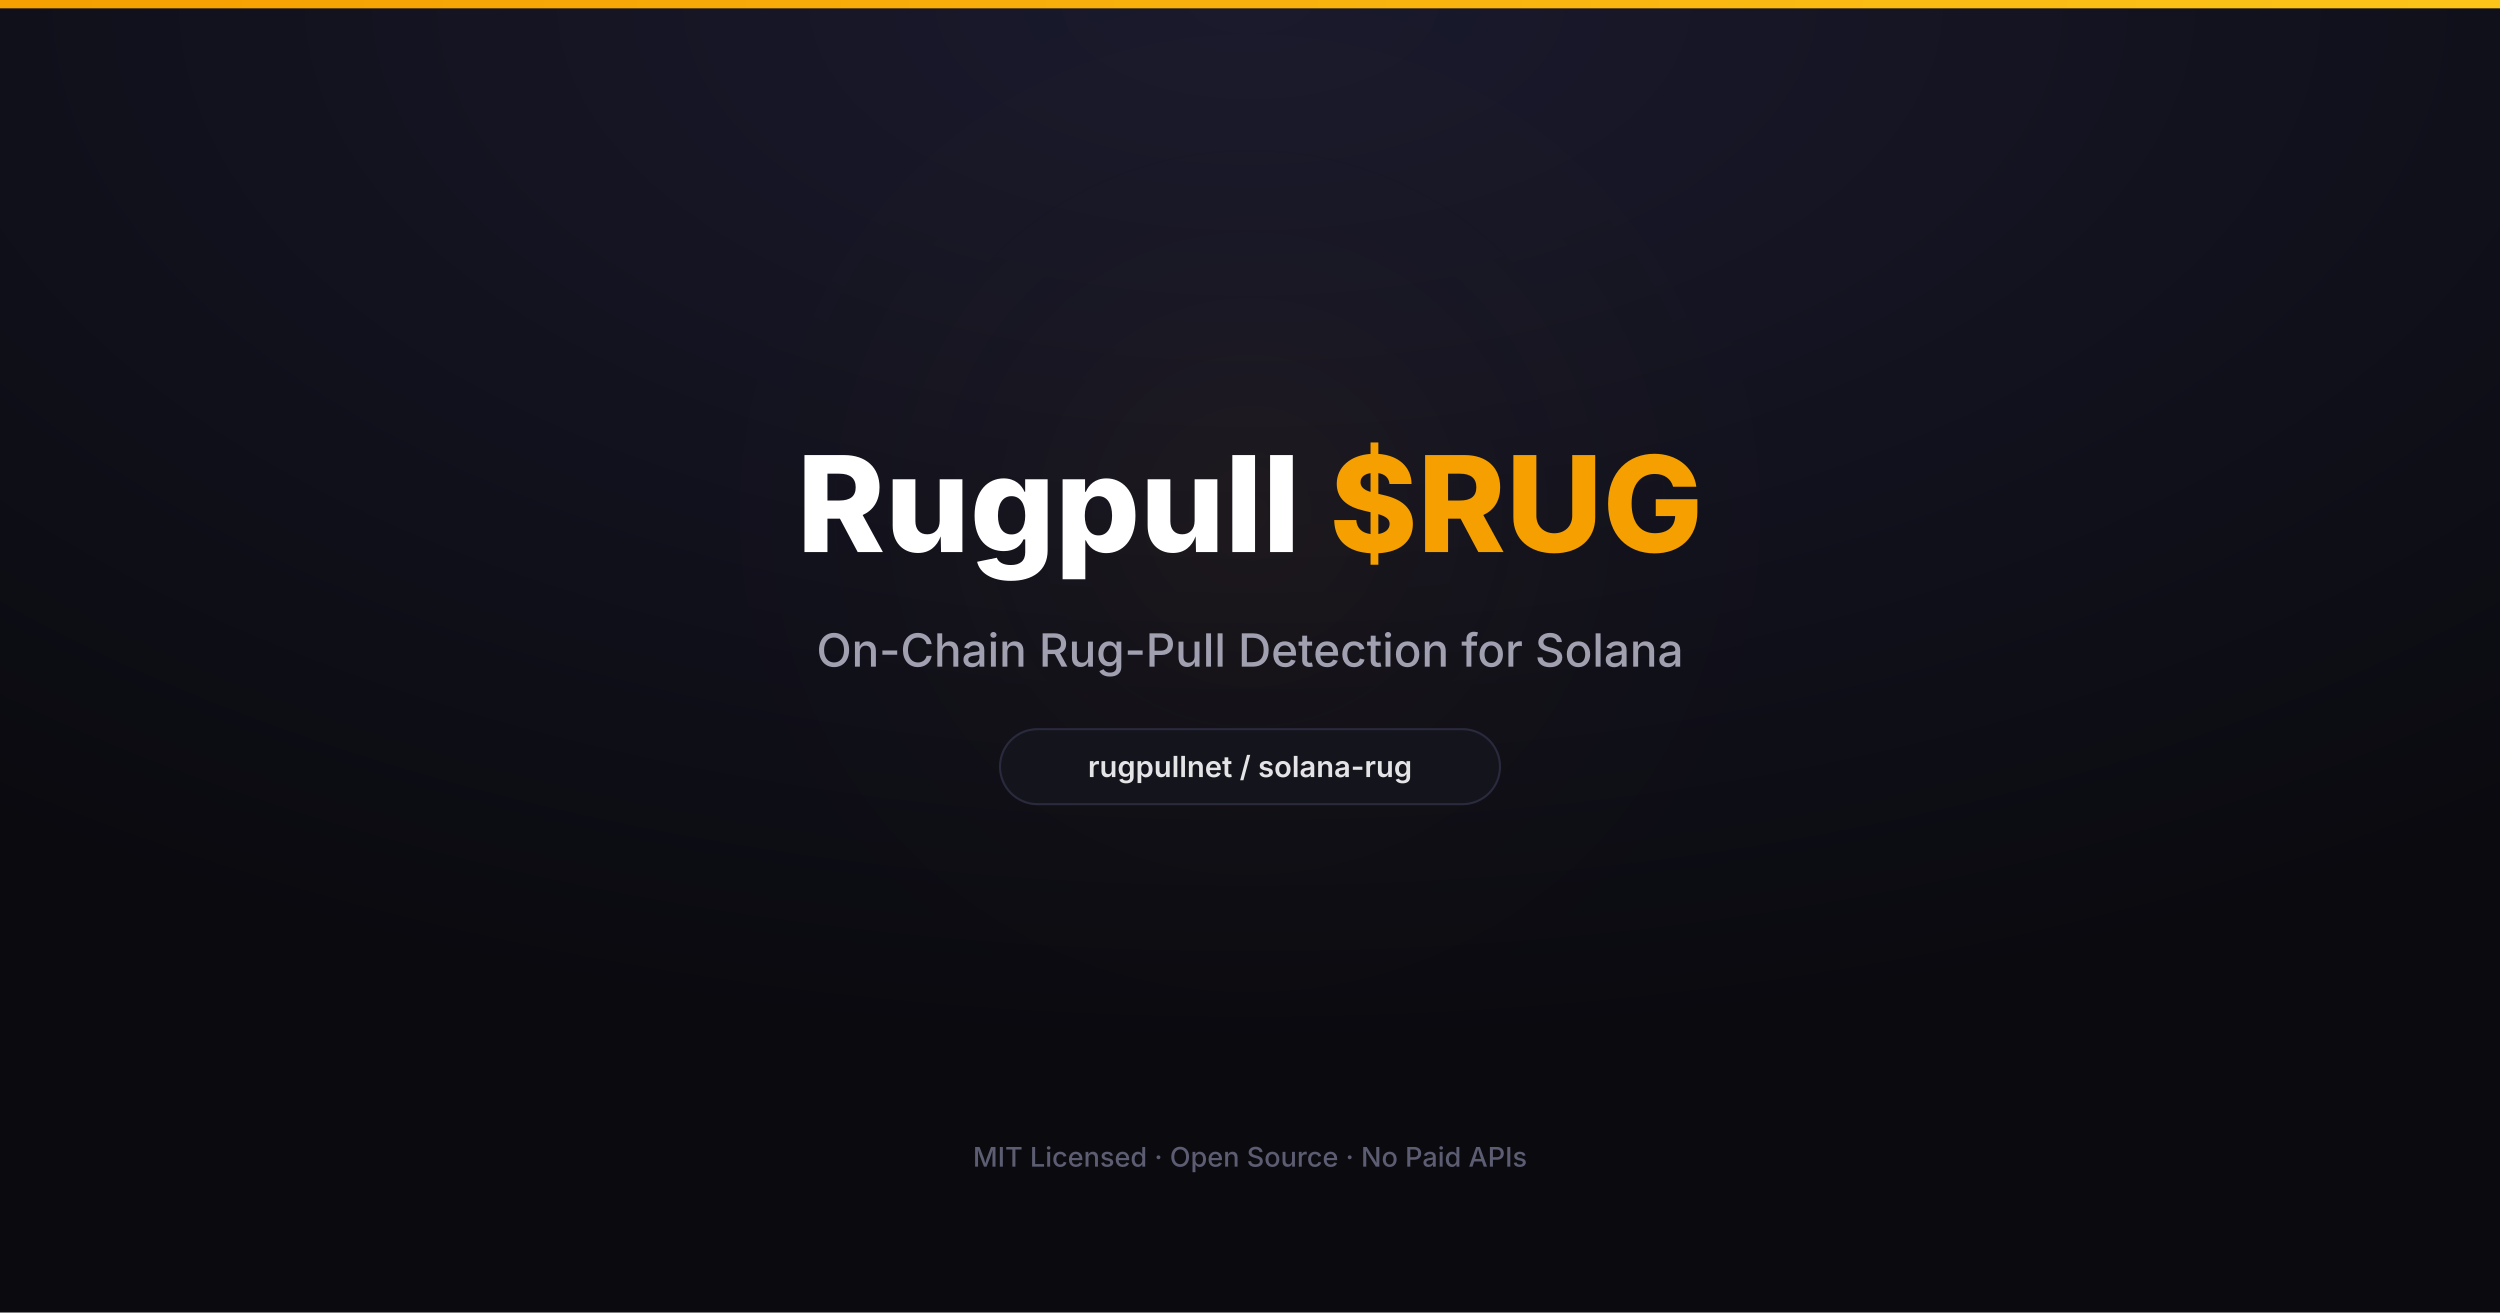
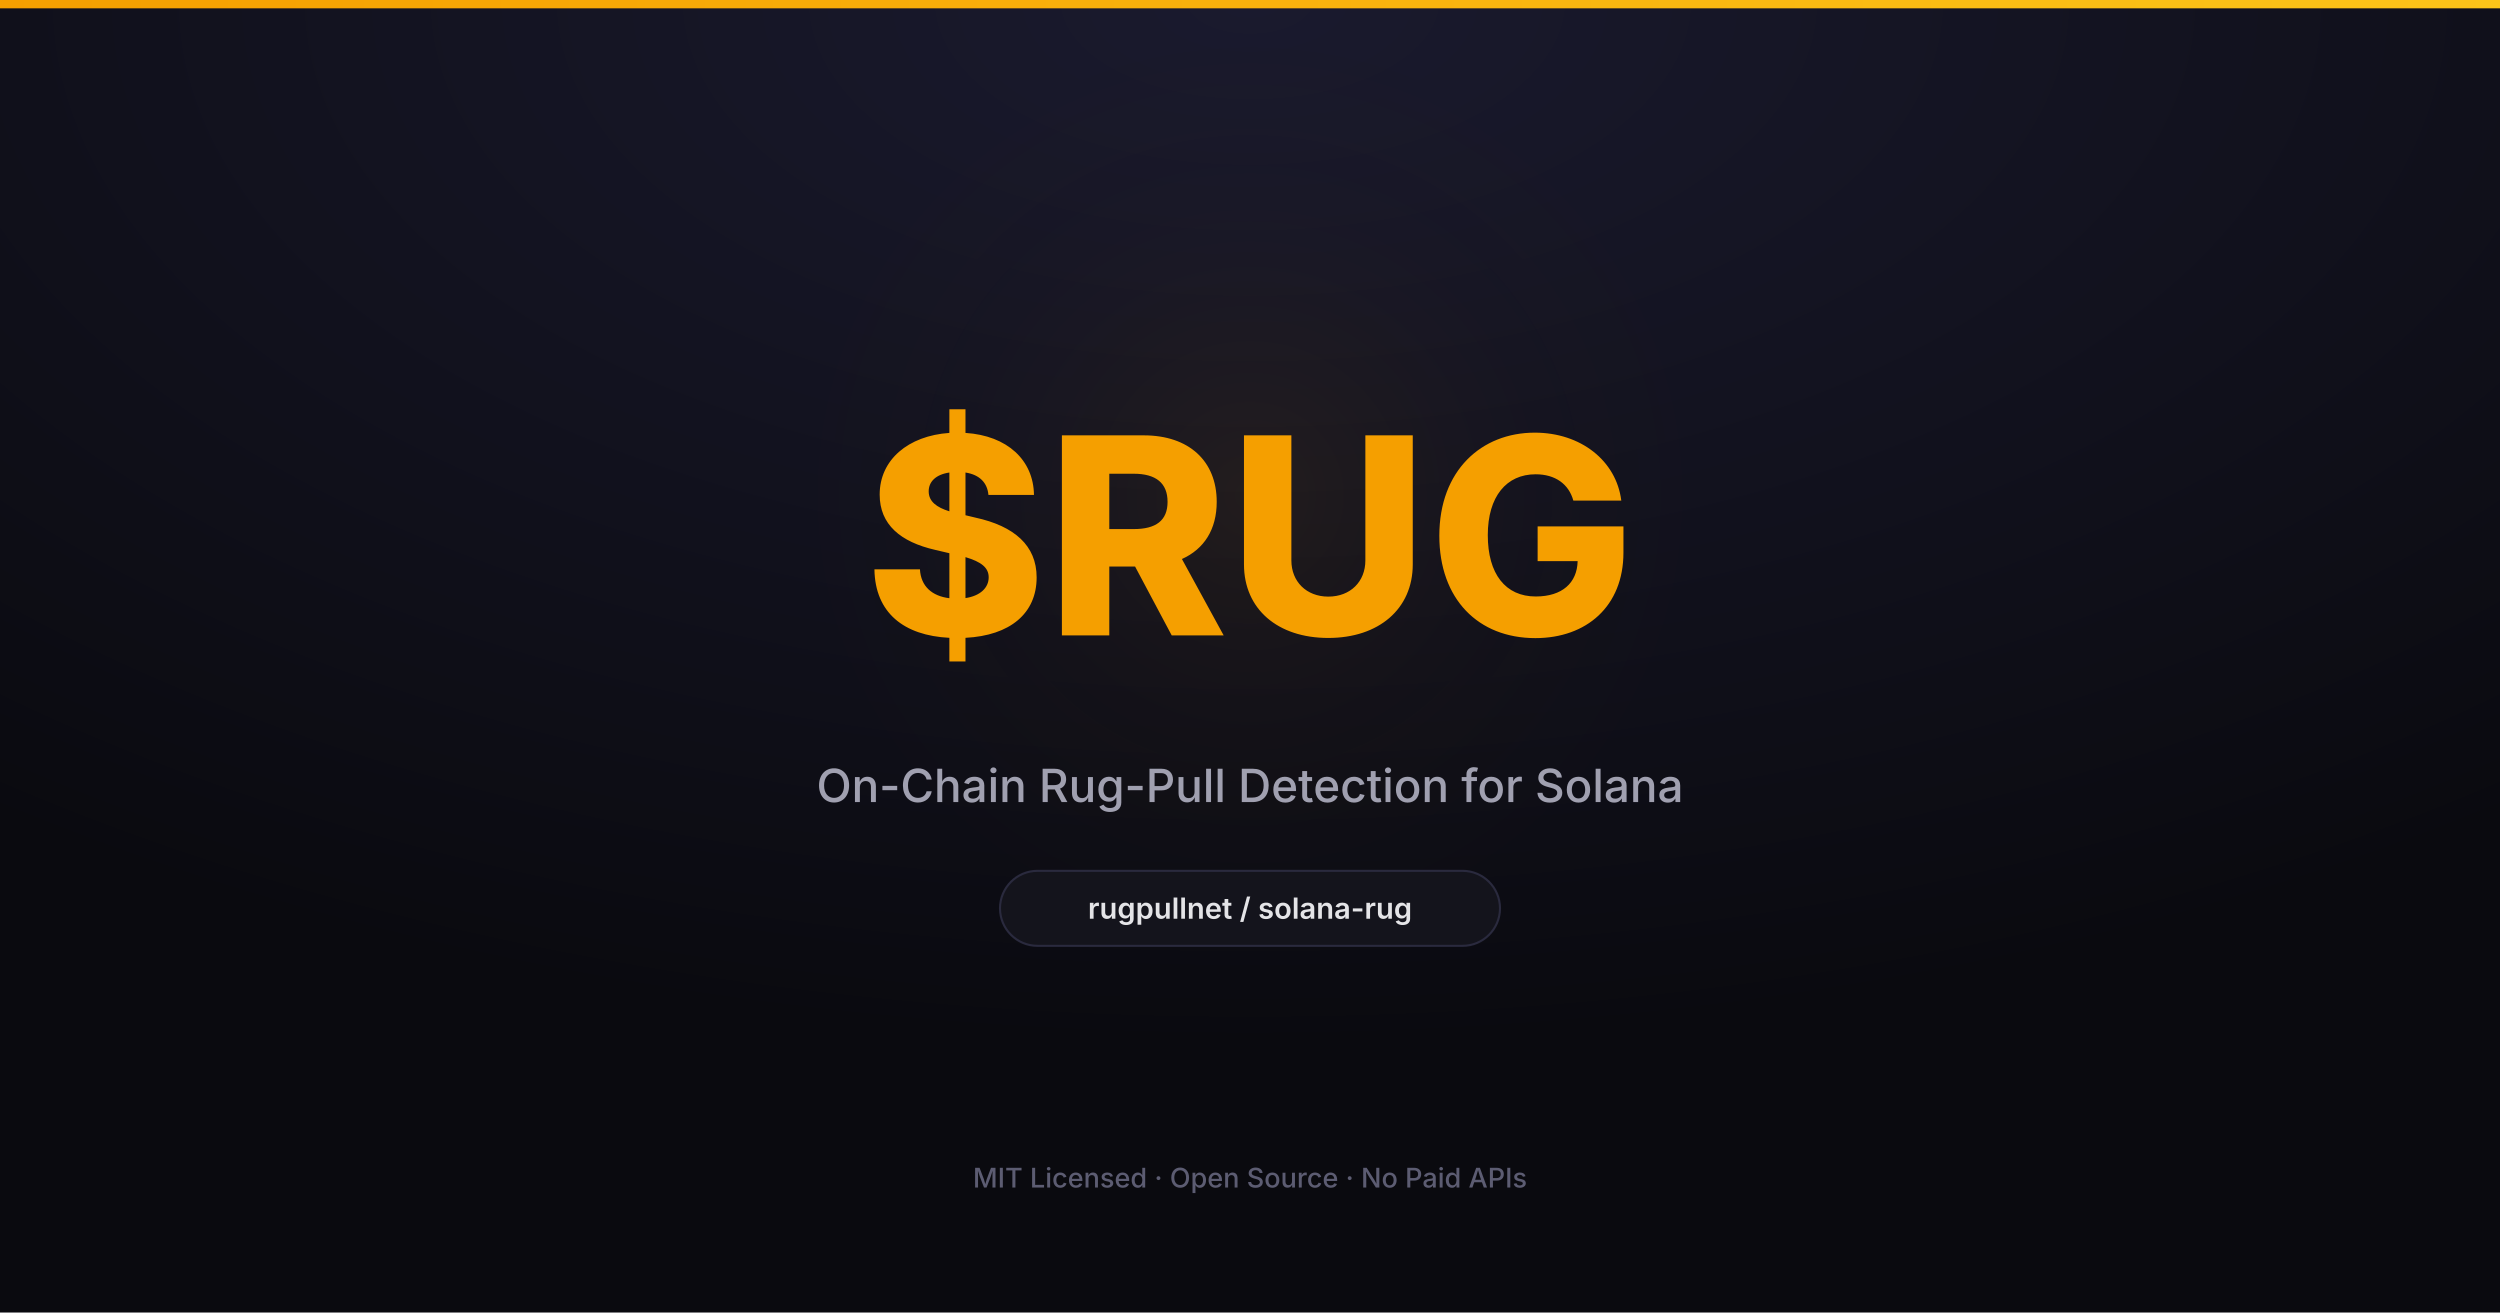
<svg xmlns="http://www.w3.org/2000/svg" width="1200" height="630">
  <defs>
    <radialGradient id="bg" cx="50%" cy="0%" r="80%">
      <stop offset="0%" stop-color="#1a1a2e" />
      <stop offset="100%" stop-color="#0a0a0f" />
    </radialGradient>
-     <radialGradient id="glow" cx="50%" cy="45%" r="40%">
-       <stop offset="0%" stop-color="rgba(245,159,0,0.05)" />
+     <radialGradient id="glow" cx="50%" cy="42%" r="35%">
+       <stop offset="0%" stop-color="rgba(245,159,0,0.07)" />
      <stop offset="100%" stop-color="transparent" />
    </radialGradient>
    <linearGradient id="accent" x1="0%" y1="0%" x2="100%" y2="0%">
      <stop offset="0%" stop-color="#f59f00" />
      <stop offset="100%" stop-color="#fcc419" />
    </linearGradient>
  </defs>
  <rect width="1200" height="630" fill="url(#bg)" />
-   <circle cx="600" cy="285" r="380" fill="url(#glow)" />
+   <circle cx="600" cy="295" r="360" fill="url(#glow)" />
  <rect x="0" y="0" width="1200" height="4" fill="url(#accent)" />
-   <text x="600" y="265" font-family="Inter, system-ui, sans-serif" font-size="64" font-weight="800" fill="#ffffff" text-anchor="middle">Rugpull <tspan fill="#f59f00">$RUG</tspan>
-   </text>
-   <text x="600" y="320" font-family="Inter, system-ui, sans-serif" font-size="22" font-weight="500" fill="#a0a0b0" text-anchor="middle">On-Chain Rug-Pull Detection for Solana</text>
-   <rect x="480" y="350" width="240" height="36" rx="18" fill="#14141c" stroke="#2a2a3e" stroke-width="1" />
-   <text x="600" y="373" font-family="Inter, system-ui, sans-serif" font-size="14" font-weight="600" fill="#e4e4e7" text-anchor="middle">rugpullnet / solana-rug</text>
-   <text x="600" y="560" font-family="Inter, system-ui, sans-serif" font-size="13" font-weight="500" fill="#5c5c72" text-anchor="middle">MIT Licensed · Open Source · No Paid APIs</text>
+   <text x="600" y="305" font-family="Inter, system-ui, sans-serif" font-size="132" font-weight="800" fill="#f59f00" text-anchor="middle">$RUG</text>
+   <text x="600" y="385" font-family="Inter, system-ui, sans-serif" font-size="22" font-weight="500" fill="#a0a0b0" text-anchor="middle">On-Chain Rug-Pull Detection for Solana</text>
+   <rect x="480" y="418" width="240" height="36" rx="18" fill="#14141c" stroke="#2a2a3e" stroke-width="1" />
+   <text x="600" y="441" font-family="Inter, system-ui, sans-serif" font-size="14" font-weight="600" fill="#e4e4e7" text-anchor="middle">rugpullnet / solana-rug</text>
+   <text x="600" y="570" font-family="Inter, system-ui, sans-serif" font-size="13" font-weight="500" fill="#5c5c72" text-anchor="middle">MIT Licensed · Open Source · No Paid APIs</text>
</svg>
